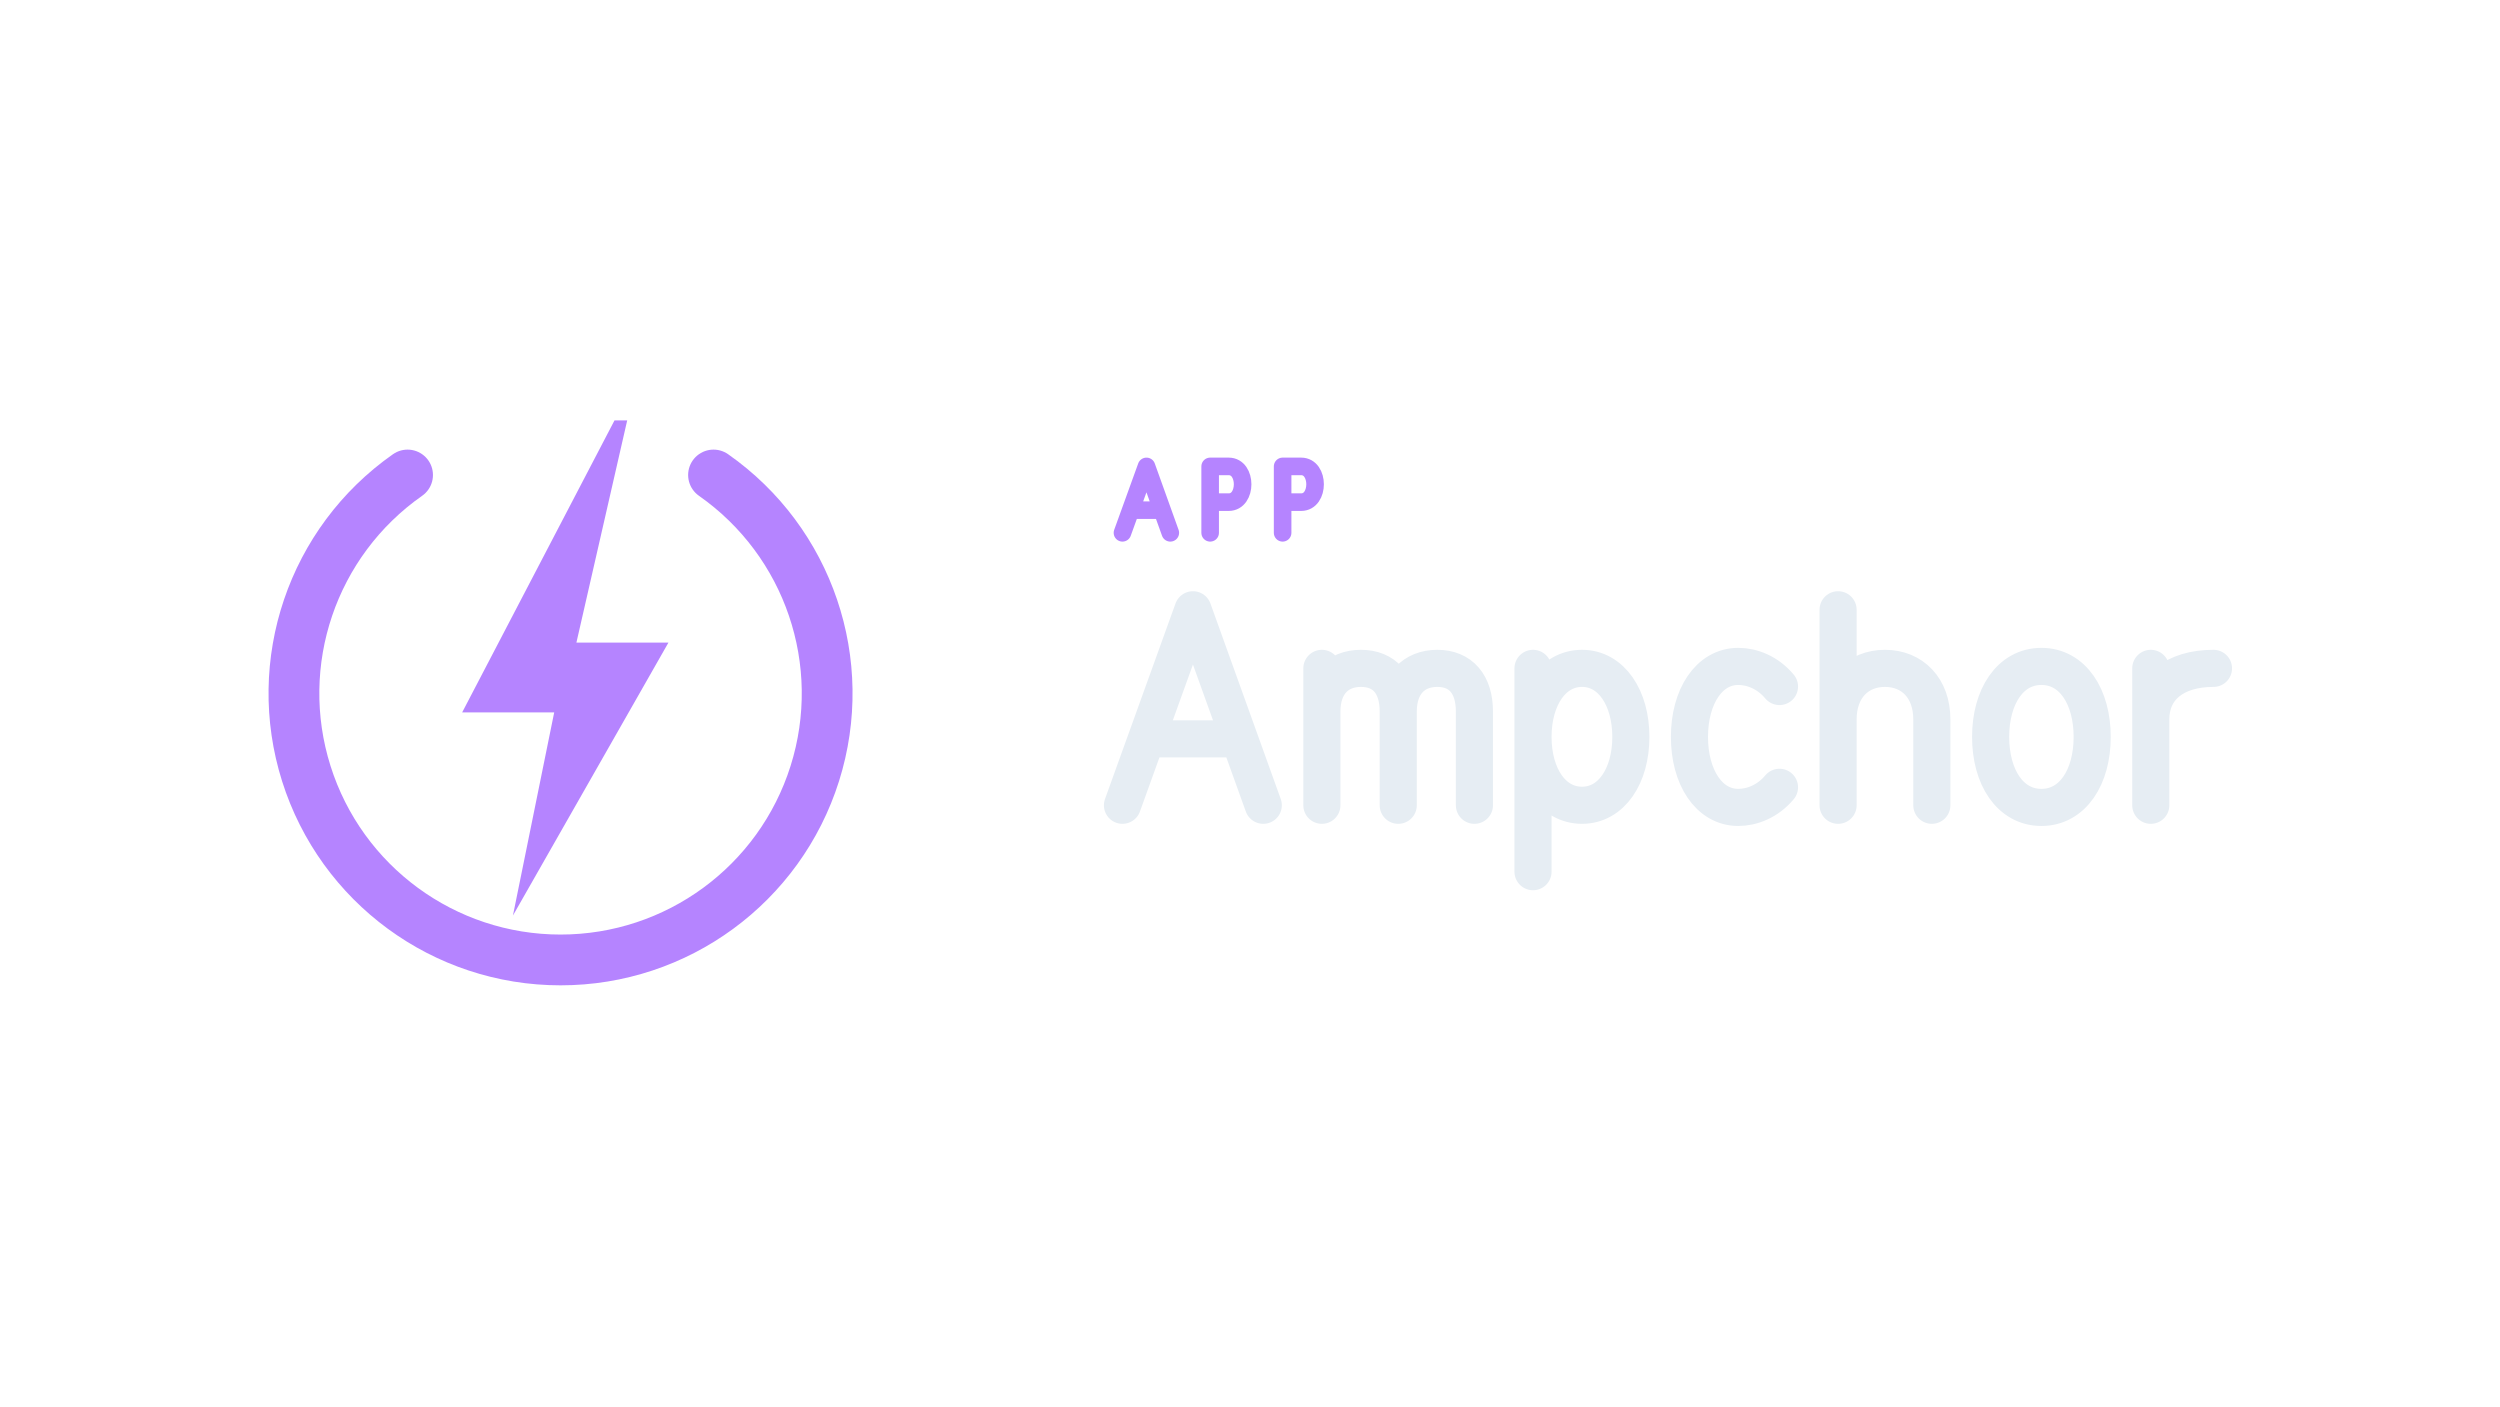
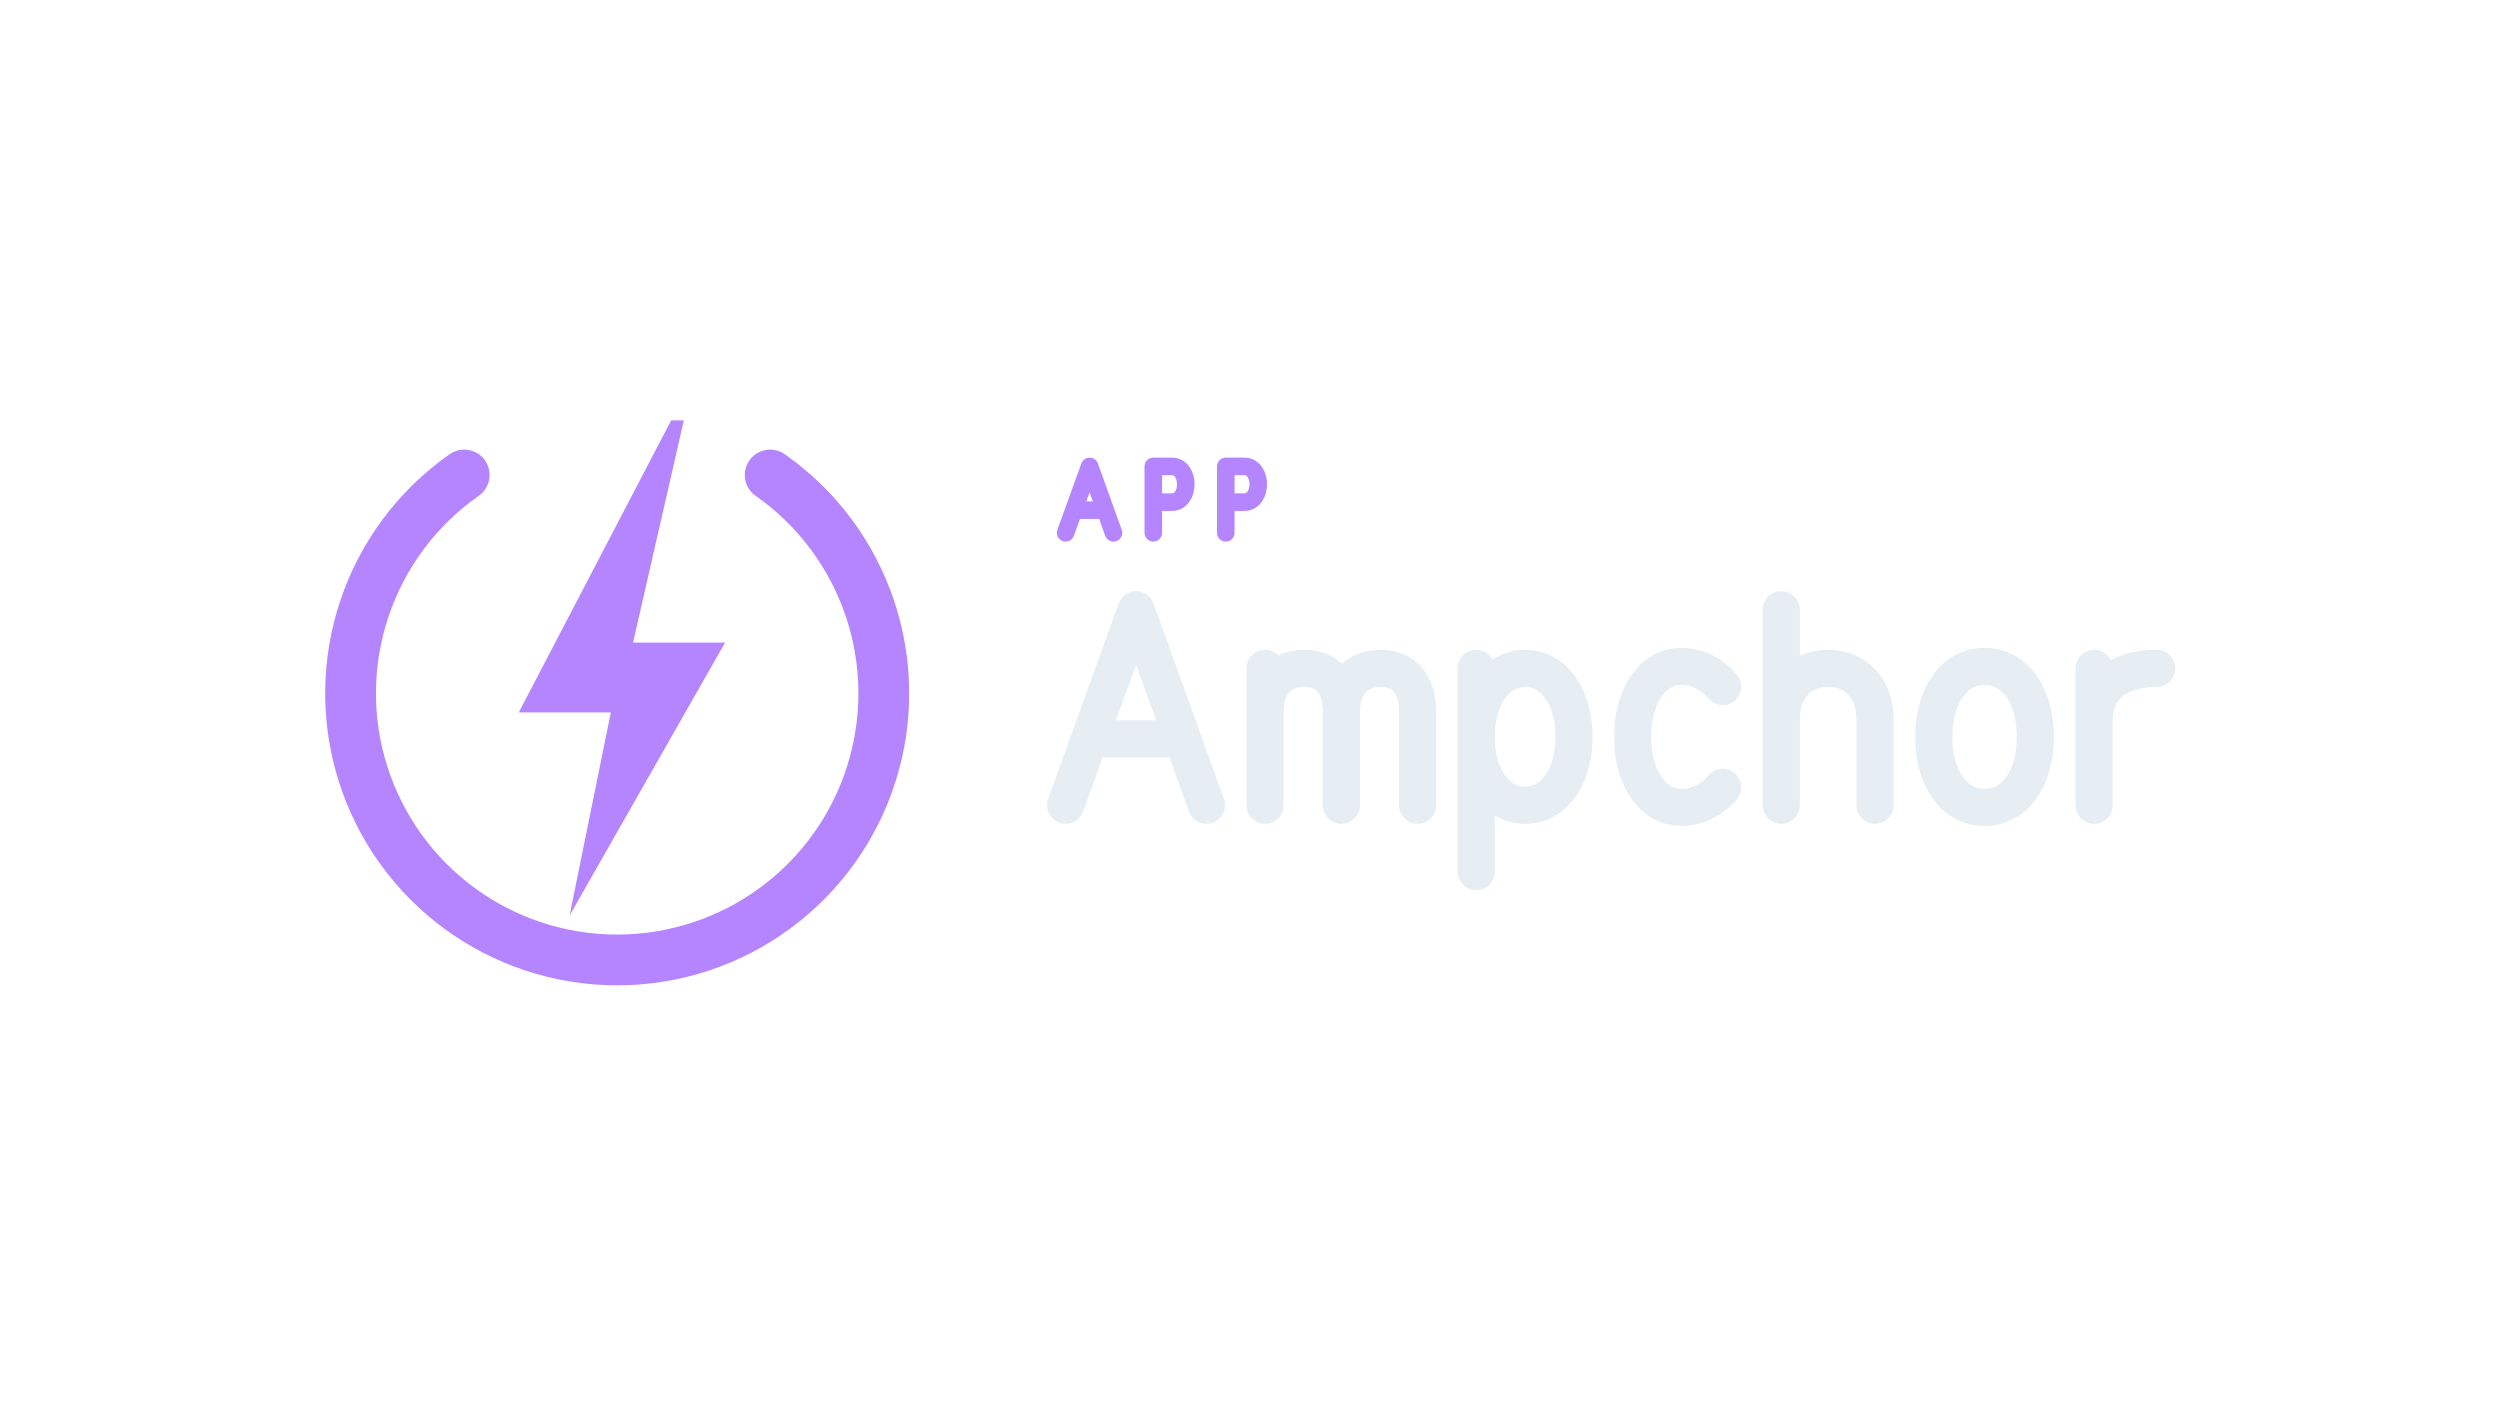
<svg xmlns="http://www.w3.org/2000/svg" width="1280" height="720" viewBox="0 0 1280 720">
-   <g transform="translate(-34.0,-18.0)">
+   <g transform="translate(-5.0,-18.0)">
    <g transform="translate(113,152) scale(0.8125)">
      <path d="M 352.4 134.4 A 168 168 0 1 1 159.6 134.4" fill="none" stroke="#B584FF" stroke-width="32.0" stroke-linecap="round" stroke-linejoin="round" />
      <path d="M 290 100 L 194 284 L 252 284 L 226 412 L 324 240 L 266 240 L 298 100 Z" fill="#B584FF" stroke="none" />
    </g>
-     <path d="M 608.7 290.8 L 621.0 256.8 L 633.2 290.8 M 613.1 279.2 L 628.8 279.2 M 653.6 290.8 L 653.6 256.8 L 663.1 256.8 C 672.6 256.8 672.6 275.1 663.1 275.1 L 653.6 275.1 M 690.7 290.8 L 690.7 256.8 L 700.2 256.8 C 709.7 256.8 709.7 275.1 700.2 275.1 L 690.7 275.1" fill="none" stroke="#B584FF" stroke-width="9.0" stroke-linecap="round" stroke-linejoin="round" />
-     <path d="M 608.7 430.3 L 644.8 330.2 L 680.8 430.3 M 621.7 396.3 L 667.8 396.3 M 710.8 430.3 L 710.8 360.2 M 710.8 382.3 C 710.8 368.3 718.8 360.2 730.8 360.2 C 742.9 360.2 749.9 368.3 749.9 382.3 L 749.9 430.3 M 749.9 382.3 C 749.9 368.3 757.9 360.2 769.9 360.2 C 781.9 360.2 788.9 368.3 788.9 382.3 L 788.9 430.3 M 818.9 360.2 L 818.9 464.3 M 818.9 395.3 C 818.9 375.3 828.9 360.2 844.0 360.2 C 859.0 360.2 869.0 375.3 869.0 395.3 C 869.0 415.3 859.0 430.3 844.0 430.3 C 828.9 430.3 818.9 415.3 818.9 395.3 M 945.1 369.5 C 939.1 362.3 931.0 359.2 924.0 359.2 C 909.0 359.2 899.0 374.7 899.0 395.3 C 899.0 415.9 909.0 431.4 924.0 431.4 C 931.0 431.4 939.1 428.3 945.1 421.1 M 975.1 330.2 L 975.1 430.3 M 975.1 386.3 C 975.1 370.3 985.1 360.2 999.1 360.2 C 1013.1 360.2 1023.1 370.3 1023.1 386.3 L 1023.1 430.3 M 1079.2 359.2 C 1095.2 359.2 1105.2 374.7 1105.2 395.3 C 1105.2 415.9 1095.2 431.4 1079.2 431.4 C 1063.2 431.4 1053.2 415.9 1053.2 395.3 C 1053.2 374.7 1063.2 359.2 1079.2 359.2 Z M 1135.2 430.3 L 1135.2 360.2 M 1135.2 386.3 C 1135.2 370.3 1147.3 360.2 1167.3 360.2" fill="none" stroke="#E6EDF3" stroke-width="19.0" stroke-linecap="round" stroke-linejoin="round" />
+     <path d="M 550.6 290.8 L 562.9 256.8 L 575.1 290.8 M 555.0 279.2 L 570.7 279.2 M 595.5 290.8 L 595.5 256.8 L 605.0 256.8 C 614.5 256.8 614.5 275.1 605.0 275.1 L 595.5 275.1 M 632.6 290.8 L 632.6 256.8 L 642.1 256.8 C 651.6 256.8 651.6 275.1 642.1 275.1 L 632.6 275.1" fill="none" stroke="#B584FF" stroke-width="9.0" stroke-linecap="round" stroke-linejoin="round" />
+     <path d="M 550.6 430.3 L 586.7 330.2 L 622.7 430.3 M 563.6 396.3 L 609.7 396.3 M 652.7 430.3 L 652.7 360.2 M 652.7 382.3 C 652.7 368.3 660.7 360.2 672.7 360.2 C 684.8 360.2 691.8 368.3 691.8 382.3 L 691.8 430.3 M 691.8 382.3 C 691.8 368.3 699.8 360.2 711.8 360.2 C 723.8 360.2 730.8 368.3 730.8 382.3 L 730.8 430.3 M 760.8 360.2 L 760.8 464.3 M 760.8 395.3 C 760.8 375.3 770.8 360.2 785.9 360.2 C 800.9 360.2 810.9 375.3 810.9 395.3 C 810.9 415.3 800.9 430.3 785.9 430.3 C 770.8 430.3 760.8 415.3 760.8 395.3 M 887.0 369.5 C 881.0 362.3 872.9 359.2 865.9 359.2 C 850.9 359.2 840.9 374.7 840.9 395.3 C 840.9 415.9 850.9 431.4 865.9 431.4 C 872.9 431.4 881.0 428.3 887.0 421.1 M 917.0 330.2 L 917.0 430.3 M 917.0 386.3 C 917.0 370.3 927.0 360.2 941.0 360.2 C 955.0 360.2 965.0 370.3 965.0 386.3 L 965.0 430.3 M 1021.1 359.2 C 1037.1 359.2 1047.1 374.7 1047.1 395.3 C 1047.1 415.9 1037.1 431.4 1021.1 431.4 C 1005.1 431.4 995.1 415.9 995.1 395.3 C 995.1 374.7 1005.1 359.2 1021.1 359.2 Z M 1077.2 430.3 L 1077.2 360.2 M 1077.2 386.3 C 1077.2 370.3 1089.2 360.2 1109.2 360.2" fill="none" stroke="#E6EDF3" stroke-width="19.0" stroke-linecap="round" stroke-linejoin="round" />
  </g>
</svg>
